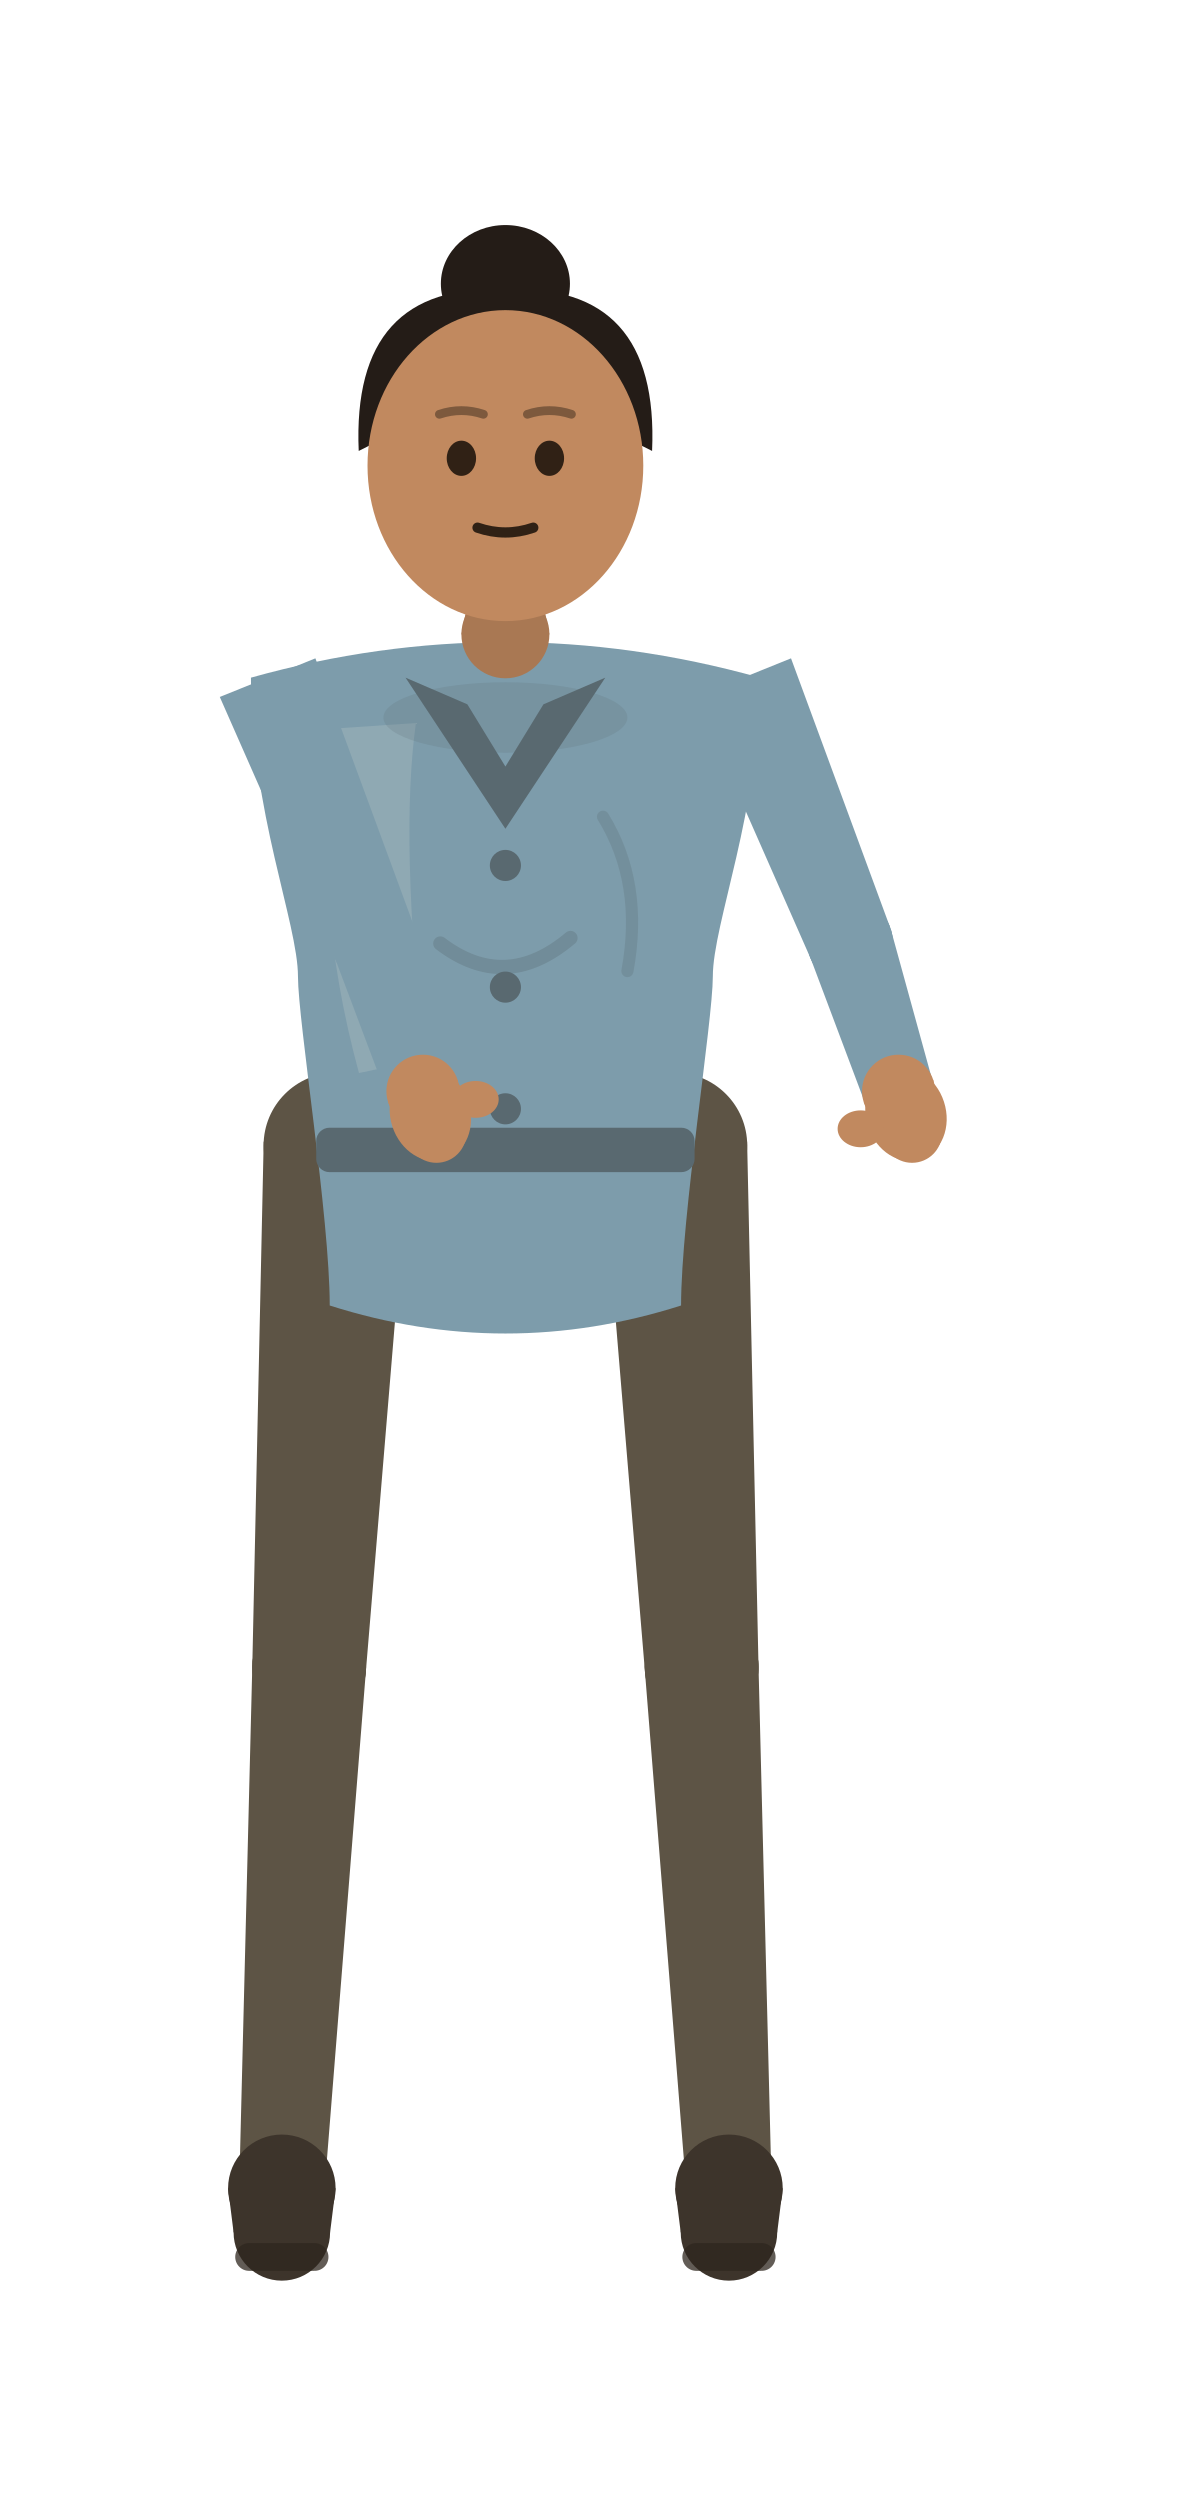
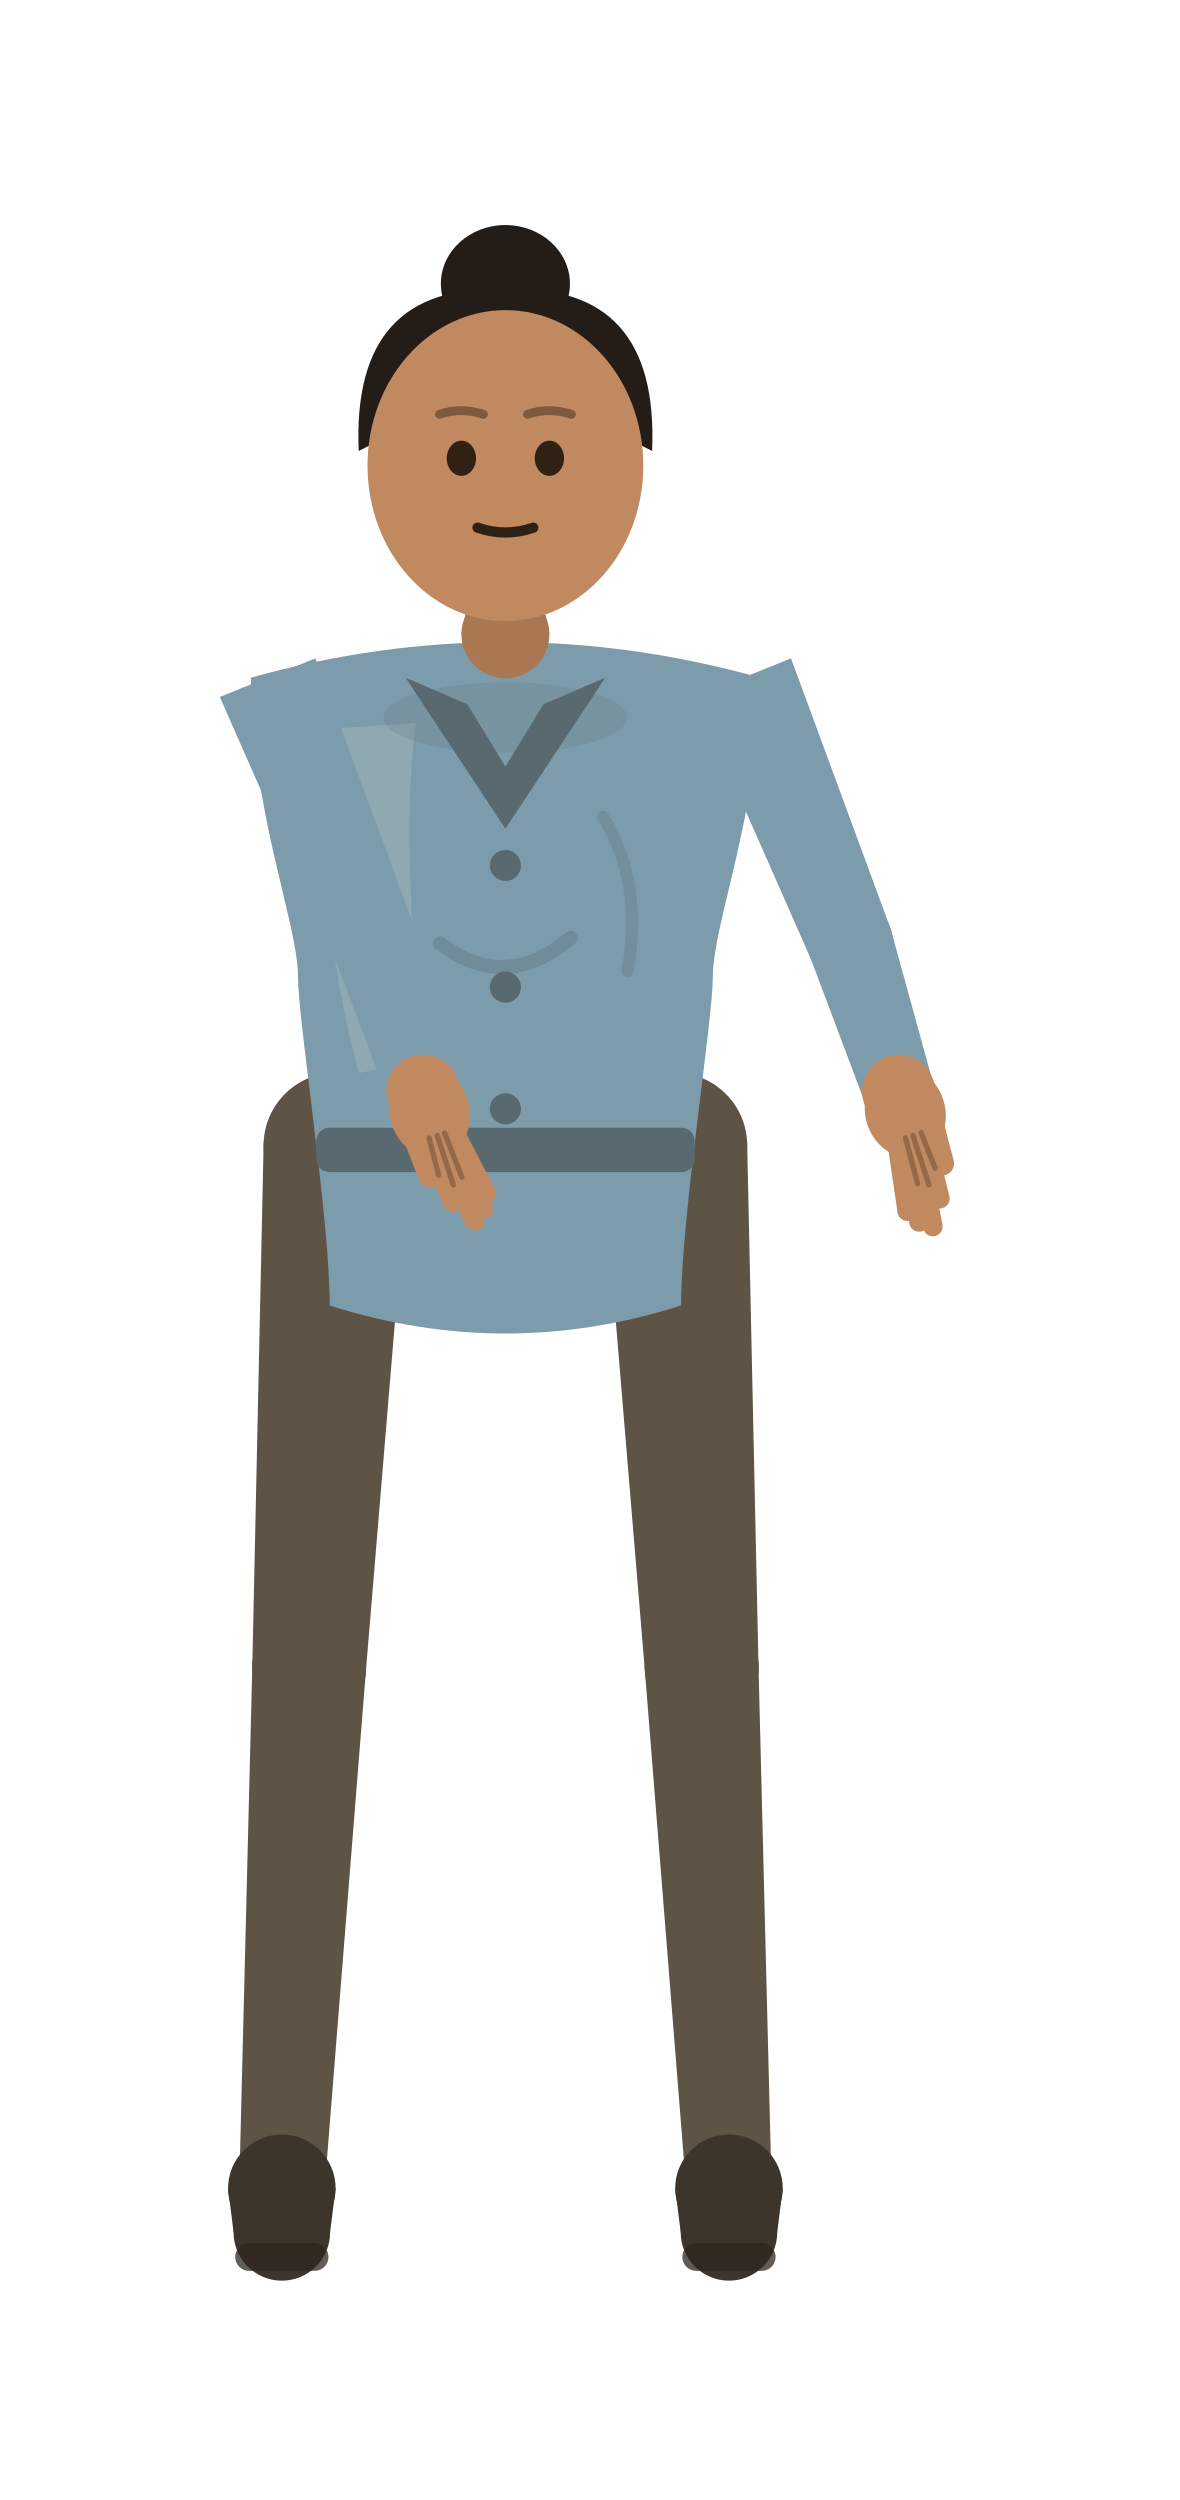
<svg xmlns="http://www.w3.org/2000/svg" class="nex-paperbook-figure" viewBox="-227.4 -515.4 530.77 1124.85" role="img" aria-label="Paperbook character">
  <g class="pb-figure" data-view-axis="front">
    <g class="pb-limb" fill="#5d5445">
      <path d="M -108.76 -1.72 L -113.86 233.34 L -62.73 236.02 L -43.24 1.72 Z" />
      <circle cx="-76" cy="0" r="32.8" />
      <circle cx="-88.3" cy="234.68" r="25.6" />
    </g>
    <g class="pb-limb" fill="#5d5445">
      <path d="M 43.24 1.72 L 62.73 236.02 L 113.86 233.34 L 108.76 -1.72 Z" />
      <circle cx="76" cy="0" r="32.8" />
      <circle cx="88.3" cy="234.68" r="25.6" />
    </g>
    <g class="pb-top" fill="#7d9cab">
      <path d="M -114.49 -210.5 Q 0 -242.5 114.49 -210.5 C 114.49 -150.5 93.33 -100 93.33 -76 C 93.33 -56 79.04 32.4 79.04 72 Q 0 97.2 -79.04 72 C -79.04 32.4 -93.33 -56 -93.33 -76 C -93.33 -100 -114.49 -150.5 -114.49 -210.5 Z" />
    </g>
    <g class="pb-fold" fill="#a1b5bb">
      <path d="M -76.86 -187.6 Q -87.84 -113.2 -65.88 -32.6 L -36.6 -38.8 Q -47.58 -138 -40.26 -190.08 Z" opacity="0.5" />
    </g>
    <g class="pb-fold" fill="none">
      <path d="M -29.28 -90.88 Q 0 -68.56 29.28 -93.36" fill="none" stroke="#60747c" stroke-width="6.41" stroke-linecap="round" opacity="0.4" />
    </g>
    <g class="pb-fold" fill="none">
      <path d="M 43.92 -147.92 Q 62.22 -118.16 54.9 -78.48" fill="none" stroke="#60747c" stroke-width="5.49" stroke-linecap="round" opacity="0.32" />
    </g>
    <g class="pb-fold" fill="#60747c">
      <ellipse cx="0" cy="-192.56" rx="54.9" ry="15.88" opacity="0.22" />
    </g>
    <g class="pb-trim" fill="#596970">
      <path d="M -44.94 -210.5 L 0 -142.5 L 44.94 -210.5 L 17.12 -198.5 L 0 -170.5 L -17.12 -198.5 Z" />
    </g>
    <g class="pb-trim" fill="#596970">
      <circle cx="0" cy="-126" r="7" />
      <circle cx="0" cy="-71.25" r="7" />
      <circle cx="0" cy="-16.5" r="7" />
    </g>
    <g class="pb-trim" fill="#596970">
      <rect x="-85.12" y="-8" width="170.24" height="20" rx="6" />
    </g>
    <g class="pb-neck" fill="#a97853">
      <path d="M -16.5 -246.5 L -19.8 -230 L 19.8 -230 L 16.5 -246.5 Z" />
      <circle cx="0" cy="-246.5" r="16.5" />
      <circle cx="0" cy="-230" r="19.8" />
    </g>
    <g class="pb-hair" fill="#241c17">
      <path d="M -66 -312.5 Q -69.3 -388.4 0 -385.1 Q 69.3 -388.4 66 -312.5 Q 0 -346.82 -66 -312.5 Z" />
      <ellipse cx="0" cy="-387.74" rx="29.04" ry="26.4" />
    </g>
    <g class="pb-head" fill="#c1895f">
      <ellipse cx="0" cy="-305.9" rx="62.04" ry="69.96" />
    </g>
    <g class="pb-face">
      <path d="M 9.9 -329 Q 19.8 -332.3 29.7 -329" fill="none" stroke="#7d593d" stroke-width="3.96" stroke-linecap="round" />
      <path d="M -29.7 -329 Q -19.8 -332.3 -9.9 -329" fill="none" stroke="#7d593d" stroke-width="3.96" stroke-linecap="round" />
      <ellipse cx="19.8" cy="-309.2" rx="6.6" ry="7.92" fill="#302115" />
      <ellipse cx="-19.8" cy="-309.2" rx="6.6" ry="7.92" fill="#302115" />
      <path d="M -12.54 -277.98 Q 0 -273.67 12.54 -277.98" fill="none" stroke="#302115" stroke-width="4.62" stroke-linecap="round" />
    </g>
    <g class="pb-limb" fill="#5d5445">
      <path d="M -113.86 233.34 L -119.76 468.21 L -81.42 470.22 L -62.73 236.02 Z" />
      <circle cx="-88.3" cy="234.68" r="25.6" />
      <circle cx="-100.59" cy="469.21" r="19.2" />
    </g>
    <g class="pb-limb" fill="#5d5445">
      <path d="M 62.73 236.02 L 81.42 470.22 L 119.76 468.21 L 113.86 233.34 Z" />
      <circle cx="88.3" cy="234.68" r="25.6" />
      <circle cx="100.59" cy="469.21" r="19.2" />
    </g>
    <g class="pb-foot" fill="#3d342b">
      <path d="M -124.78 469.21 L -122.3 489.05 L -78.88 489.05 L -76.4 469.21 Z" />
      <circle cx="-100.59" cy="469.21" r="24.19" />
      <circle cx="-100.59" cy="489.05" r="21.71" />
    </g>
    <g class="pb-foot" fill="#2e261e">
      <path d="M -115.31 500.09 L -85.87 500.09" stroke="#2e261e" stroke-width="12.51" stroke-linecap="round" fill="none" opacity="0.75" />
    </g>
    <g class="pb-foot" fill="#3d342b">
      <path d="M 76.4 469.21 L 78.88 489.05 L 122.3 489.05 L 124.78 469.21 Z" />
      <circle cx="100.59" cy="469.21" r="24.19" />
      <circle cx="100.59" cy="489.05" r="21.71" />
    </g>
    <g class="pb-foot" fill="#2e261e">
      <path d="M 85.87 500.09 L 115.31 500.09" stroke="#2e261e" stroke-width="12.51" stroke-linecap="round" fill="none" opacity="0.75" />
    </g>
    <g class="pb-limb" fill="#7d9cab">
      <path d="M -128.51 -201.81 L -76.69 -84.21 L -41.08 -98.6 L -85.49 -219.19 Z" />
      <circle cx="-58.88" cy="-91.41" r="19.2" />
    </g>
    <g class="pb-limb" fill="#7d9cab">
      <path d="M 85.49 -201.81 L 137.31 -84.21 L 172.92 -98.6 L 128.51 -219.19 Z" />
      <circle cx="155.12" cy="-91.41" r="19.2" />
    </g>
    <g class="pb-limb" fill="#7d9cab">
      <path d="M -77.14 -85.47 L -52.34 -19.49 L -21.91 -29.38 L -40.62 -97.34 Z" />
      <circle cx="-58.88" cy="-91.41" r="19.2" />
      <circle cx="-37.12" cy="-24.43" r="16" />
    </g>
    <g class="pb-limb" fill="#7d9cab">
      <path d="M 136.86 -85.47 L 161.66 -19.49 L 192.09 -29.38 L 173.38 -97.34 Z" />
      <circle cx="155.12" cy="-91.41" r="19.2" />
      <circle cx="176.88" cy="-24.43" r="16" />
    </g>
    <g class="pb-hand" fill="#c1895f">
-       <path d="M -52.73 -19.36 L -43.85 -1.52 L -18.21 -9.85 L -21.51 -29.51 Z" />
+       <path d="M -52.73 -19.36 L -48.04 -10.52 L -20.11 -19.6 L -21.51 -29.51 Z" />
      <circle cx="-37.12" cy="-24.43" r="16.42" />
-       <circle cx="-31.03" cy="-5.68" r="13.48" />
-       <ellipse cx="-33.77" cy="-14.12" rx="21.43" ry="17.97" transform="rotate(72 -33.77 -14.12)" />
-       <ellipse cx="-13.39" cy="-20.74" rx="10.37" ry="8.29" />
+       <circle cx="-34.08" cy="-15.06" r="14.69" />
+       <ellipse cx="-34.08" cy="-15.06" rx="20.74" ry="17.97" transform="rotate(72 -34.08 -15.06)" />
+       <path d="M -44.91 -0.12 L -39.1 14.82 L -28.48 11.71 L -31.65 -4.01 Z" />
+       <circle cx="-38.28" cy="-2.06" r="6.91" />
+       <circle cx="-33.79" cy="13.26" r="5.53" />
+       <path d="M -39.54 -1.44 L -27.9 27.13 L -19.59 24.09 L -29.15 -5.24 Z" />
+       <circle cx="-34.35" cy="-3.34" r="5.53" />
+       <circle cx="-23.75" cy="25.61" r="4.42" />
+       <path d="M -35.72 -2.32 L -17.87 35.67 L -9.77 32.12 L -25.59 -6.76 Z" />
+       <circle cx="-30.66" cy="-4.54" r="5.53" />
+       <circle cx="-13.82" cy="33.89" r="4.42" />
+       <path d="M -32.27 -3.12 L -13.98 30.58 L -6.09 26.59 L -22.41 -8.11 Z" />
+       <circle cx="-27.34" cy="-5.62" r="5.53" />
+       <circle cx="-10.03" cy="28.58" r="4.42" />
+       <path d="M -29.32 -3.81 L -12.45 23.74 L -4.75 19.38 L -19.7 -9.26 Z" />
+       <circle cx="-24.51" cy="-6.54" r="5.53" />
+       <circle cx="-8.6" cy="21.56" r="4.42" />
    </g>
    <g class="pb-hand" fill="#c1895f">
-       <path d="M 161.27 -19.36 L 170.15 -1.52 L 195.79 -9.85 L 192.49 -29.51 Z" />
+       <path d="M 161.27 -19.36 L 165.96 -10.52 L 193.89 -19.6 L 192.49 -29.51 Z" />
      <circle cx="176.88" cy="-24.43" r="16.42" />
-       <circle cx="182.97" cy="-5.68" r="13.48" />
-       <ellipse cx="180.23" cy="-14.12" rx="21.43" ry="17.97" transform="rotate(72 180.23 -14.12)" />
-       <ellipse cx="159.85" cy="-7.5" rx="10.37" ry="8.29" />
+       <circle cx="179.92" cy="-15.06" r="14.69" />
+       <ellipse cx="179.92" cy="-15.06" rx="20.74" ry="17.97" transform="rotate(72 179.92 -15.06)" />
+       <path d="M 184.45 -4.69 L 191.13 9.89 L 201.55 6.16 L 197.47 -9.34 Z" />
+       <circle cx="190.96" cy="-7.02" r="6.91" />
+       <circle cx="196.34" cy="8.02" r="5.53" />
+       <path d="M 181.71 -4.22 L 191.22 25.13 L 199.73 22.71 L 192.35 -7.25 Z" />
+       <circle cx="187.03" cy="-5.74" r="5.53" />
+       <circle cx="195.47" cy="23.92" r="4.42" />
+       <path d="M 177.94 -3.36 L 187.99 37.39 L 196.63 35.5 L 188.74 -5.72 Z" />
+       <circle cx="183.34" cy="-4.54" r="5.53" />
+       <circle cx="192.31" cy="36.45" r="4.42" />
+       <path d="M 174.56 -2.58 L 181.76 35.09 L 190.49 33.68 L 185.48 -4.34 Z" />
+       <circle cx="180.02" cy="-3.46" r="5.53" />
+       <circle cx="186.13" cy="34.38" r="4.42" />
+       <path d="M 171.7 -1.92 L 176.44 30.04 L 185.23 29.04 L 182.69 -3.17 Z" />
+       <circle cx="177.2" cy="-2.54" r="5.53" />
+       <circle cx="180.84" cy="29.54" r="4.42" />
+     </g>
+     <g class="pb-detail" fill="none">
+       <path d="M -34.35 -3.34 L -30.08 13.29" fill="none" stroke="#664933" stroke-width="2.42" stroke-linecap="round" opacity="0.5" />
+       <path d="M -30.66 -4.54 L -23.44 17.68" fill="none" stroke="#664933" stroke-width="2.42" stroke-linecap="round" opacity="0.5" />
+       <path d="M -27.34 -5.62 L -19.6 14.27" fill="none" stroke="#664933" stroke-width="2.42" stroke-linecap="round" opacity="0.5" />
+     </g>
+     <g class="pb-detail" fill="none">
+       <path d="M 187.03 -5.74 L 193.36 10.23" fill="none" stroke="#664933" stroke-width="2.42" stroke-linecap="round" opacity="0.5" />
+       <path d="M 183.34 -4.54 L 190.56 17.68" fill="none" stroke="#664933" stroke-width="2.42" stroke-linecap="round" opacity="0.5" />
+       <path d="M 180.02 -3.46 L 185.45 17.18" fill="none" stroke="#664933" stroke-width="2.42" stroke-linecap="round" opacity="0.5" />
    </g>
  </g>
</svg>
